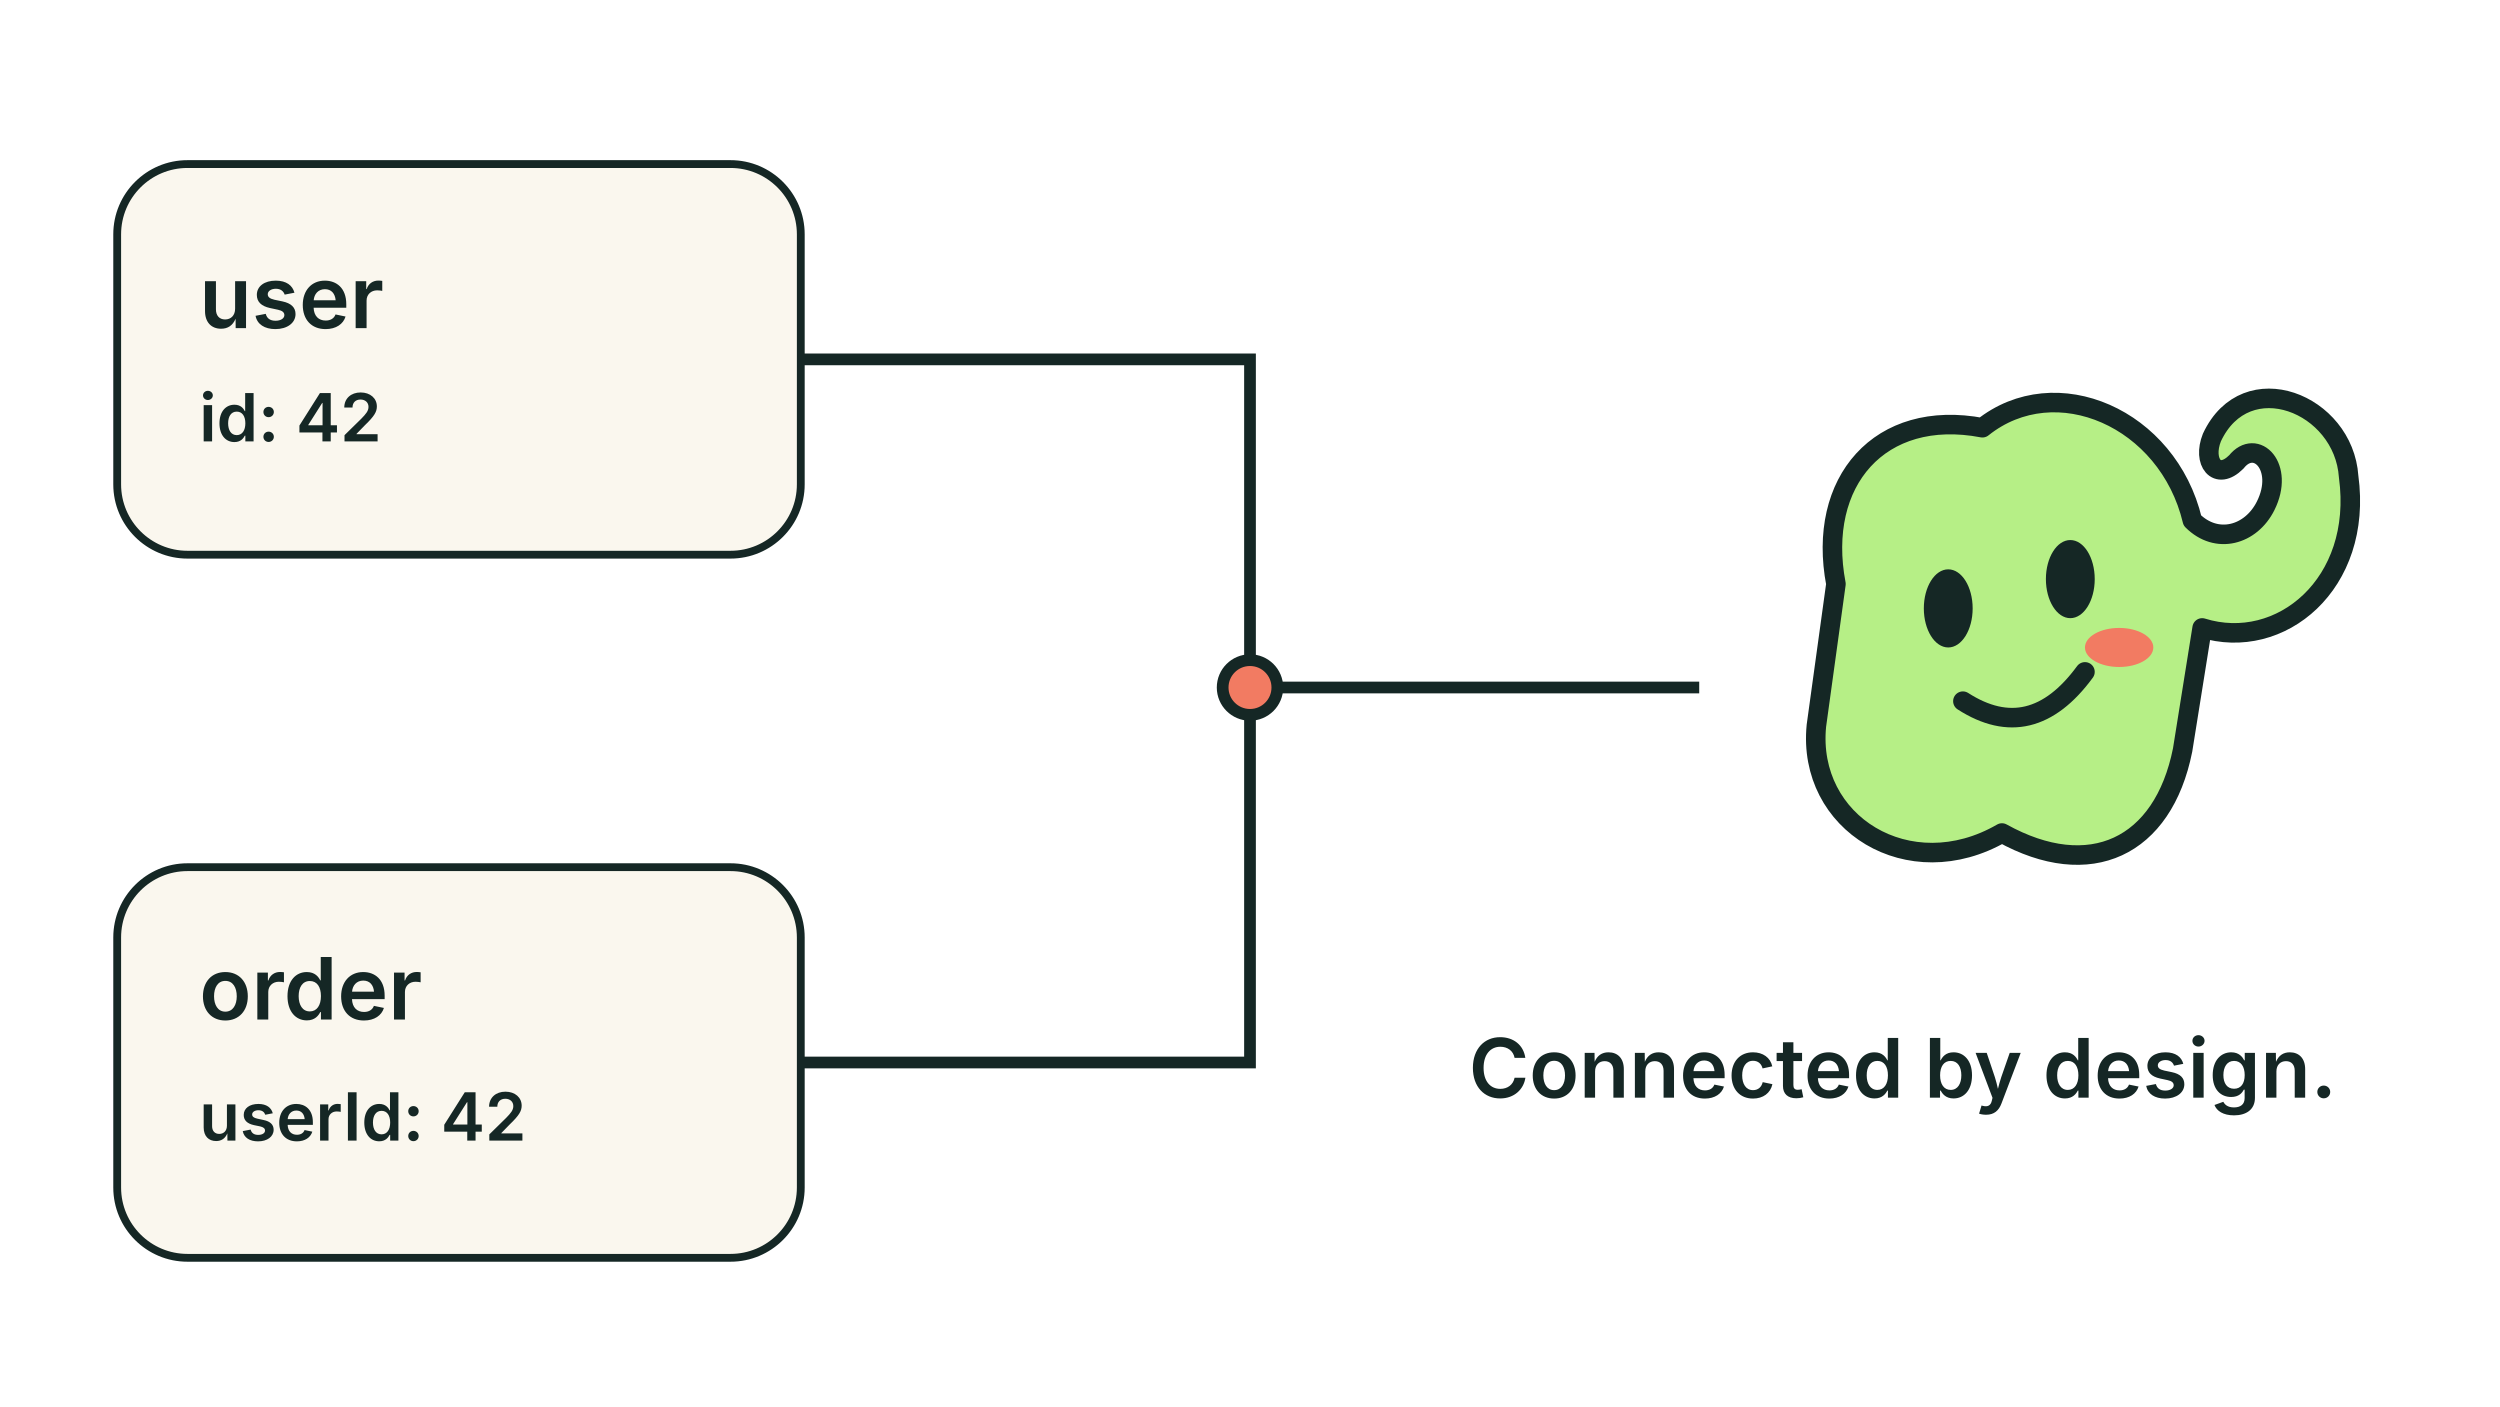
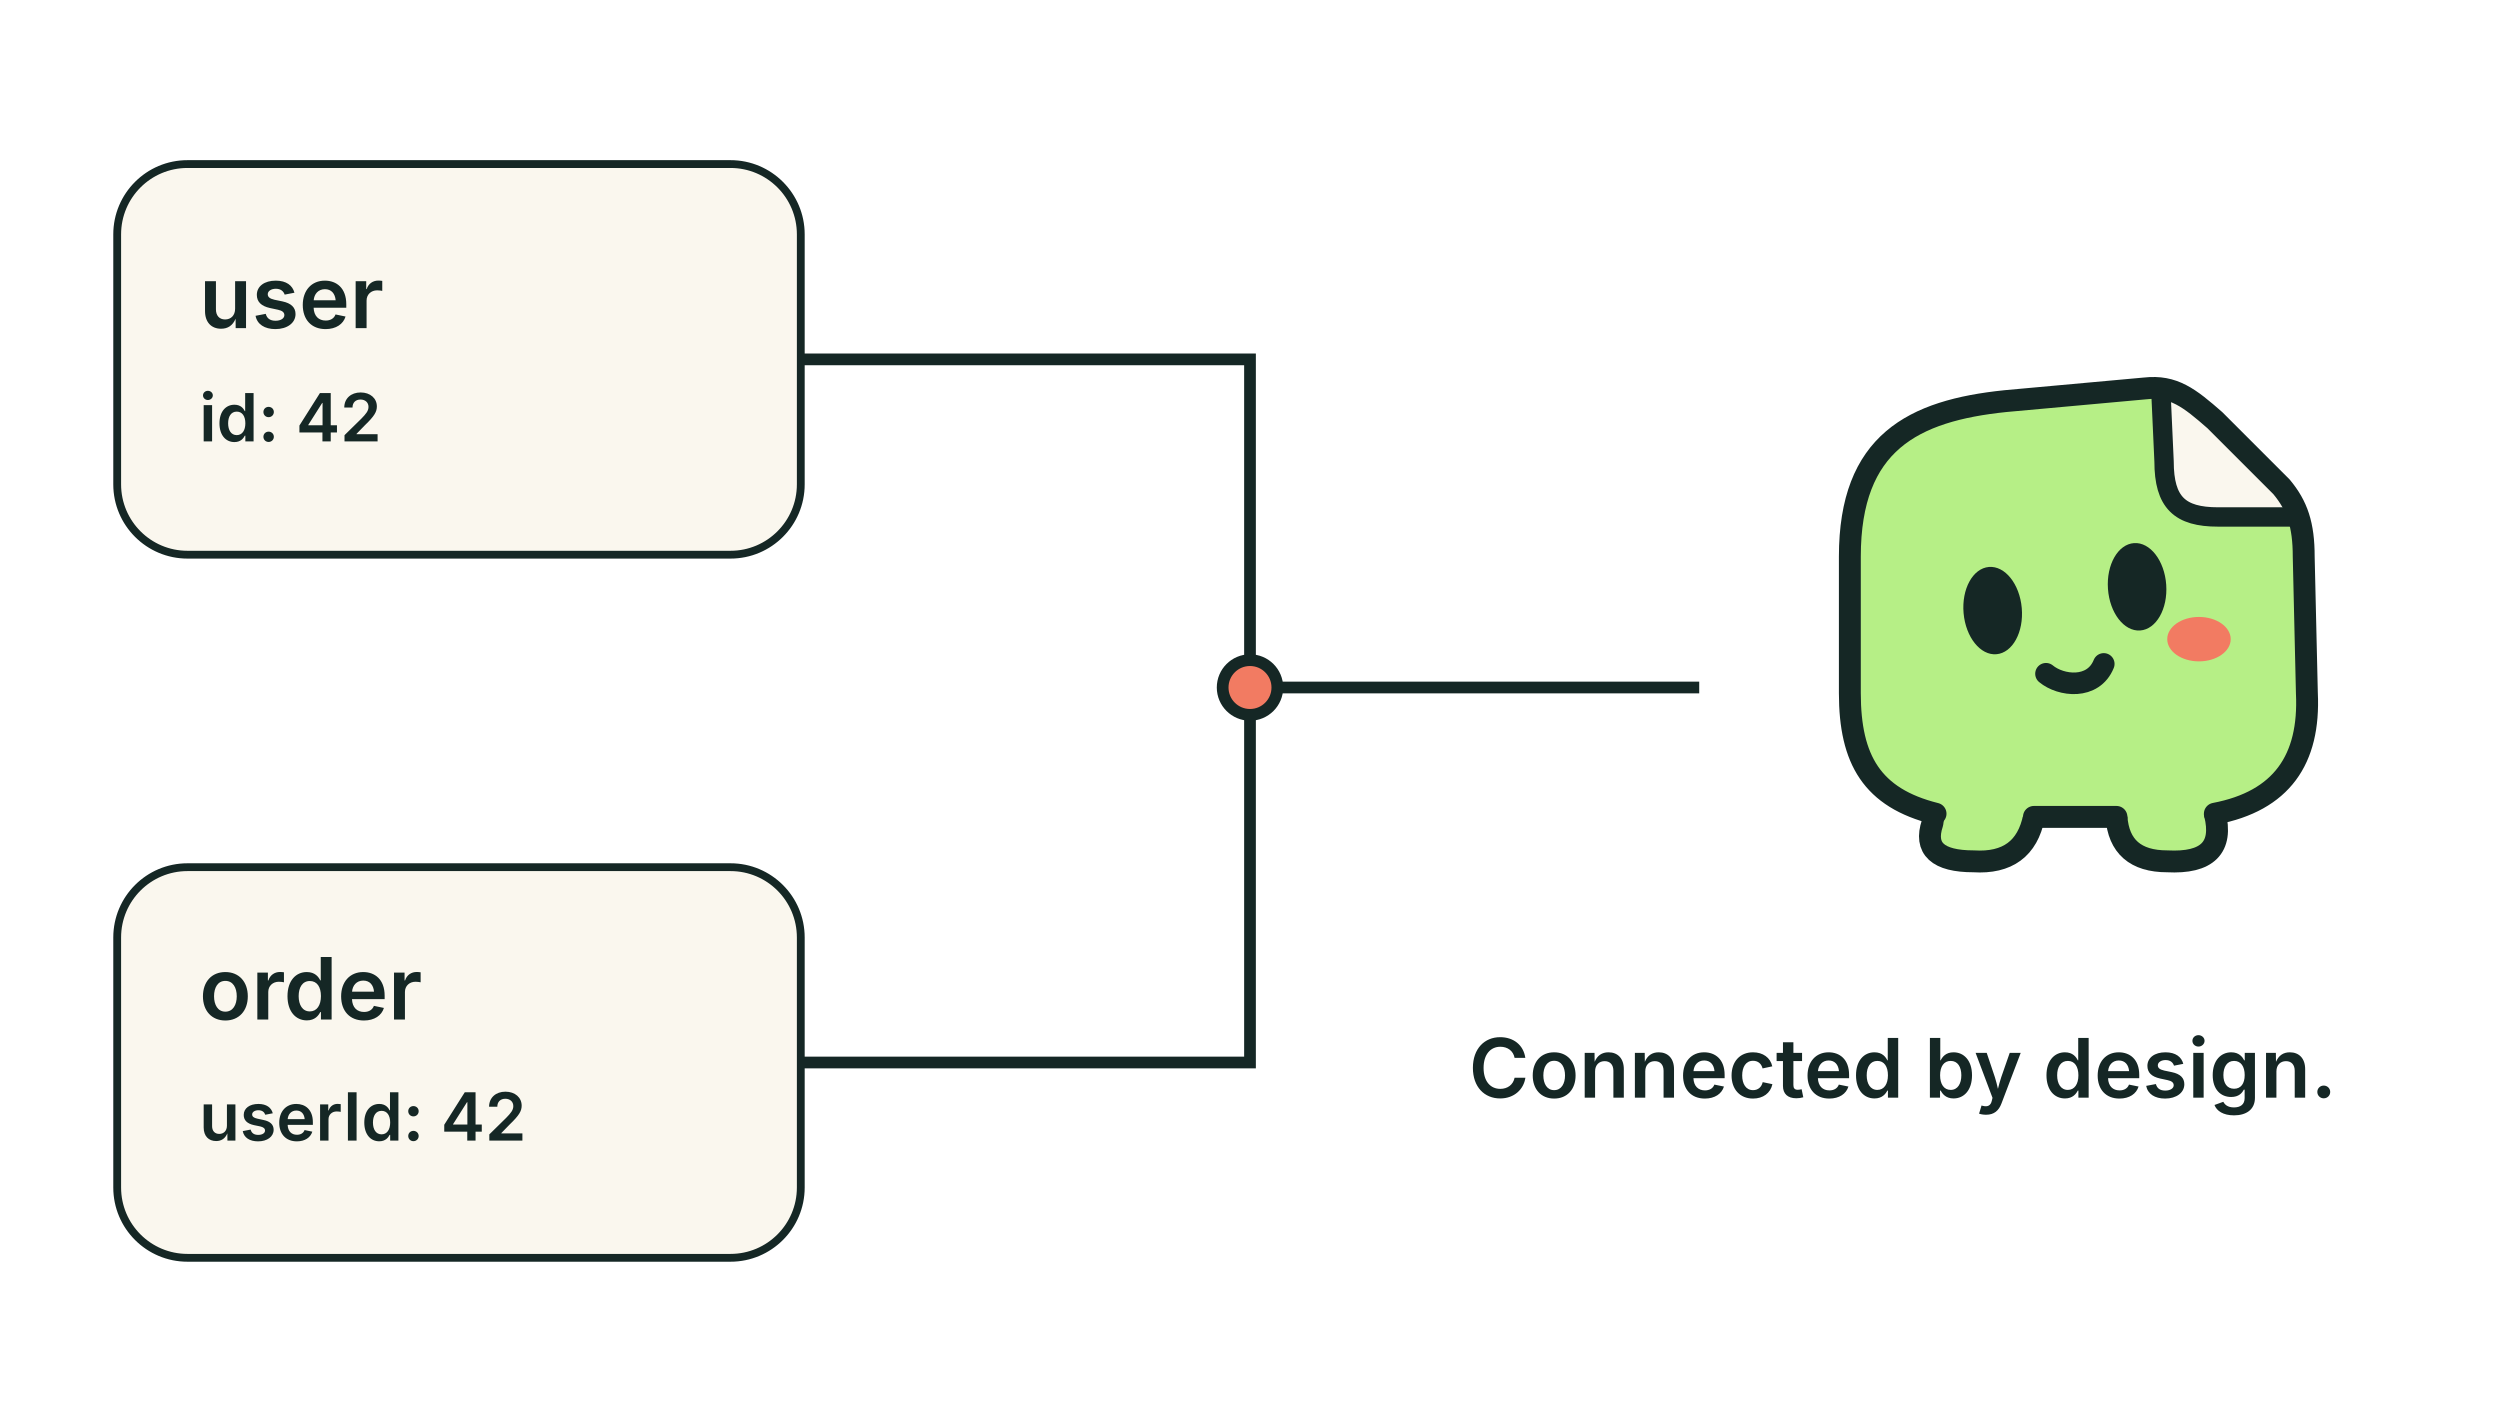
<svg xmlns="http://www.w3.org/2000/svg" viewBox="0 0 640 360" role="img" aria-labelledby="title desc">
  <g stroke="#152725" stroke-width="3" fill="none">
    <path d="M205 92H320V176H435M205 272H320V176" />
    <circle cx="320" cy="176" r="7" fill="#f27b62" />
  </g>
  <rect x="30" y="42" width="175" height="100" rx="18" fill="#faf7ee" stroke="#152725" stroke-width="2" />
  <text x="51" y="84" fill="#152725" font-size="22" font-family="system-ui, -apple-system, Segoe UI, sans-serif" font-weight="600">user</text>
  <text x="51" y="113" fill="#152725" font-size="17" font-family="system-ui, -apple-system, Segoe UI, sans-serif" font-weight="600">id: 42</text>
  <rect x="30" y="222" width="175" height="100" rx="18" fill="#faf7ee" stroke="#152725" stroke-width="2" />
  <text x="51" y="261" fill="#152725" font-size="22" font-family="system-ui, -apple-system, Segoe UI, sans-serif" font-weight="600">order</text>
  <text x="51" y="292" fill="#152725" font-size="17" font-family="system-ui, -apple-system, Segoe UI, sans-serif" font-weight="600">userId: 42</text>
  <g transform="translate(435 87) scale(1.25)">
-     <path d="M28 50C24 29 37 14 58 18C73 6 96 16 101 37C106 42 113 40 116 34C120 26 114 20 110 25C106 29 103 25 105 20C112 5 132 13 133 28C136 50 119 64 103 59L99 84C95 104 80 111 62 101C43 112 22 99 24 79Z" fill="#b6ef86" stroke="#152725" stroke-width="4" stroke-linejoin="round" />
-     <ellipse cx="51" cy="55" rx="5" ry="8" fill="#152725" />
-     <ellipse cx="76" cy="49" rx="5" ry="8" fill="#152725" />
-     <path d="M54 74Q68 83 79 68" fill="none" stroke="#152725" stroke-width="4" stroke-linecap="round" />
-     <ellipse cx="86" cy="63" rx="7" ry="4" fill="#f27b62" />
+     <g transform="translate(-1 -18) scale(.65)">
+       <g transform="translate(120 183) rotate(0) scale(1 1) translate(-120 -183) translate(0 0)">
+         <g fill="#b6ef86">
+           <path d="M76 172H107V181H76ZM134 172H163V181H134Z" />
+         </g>
+         <g fill="#b6ef86" stroke="#152725" stroke-width="6.9" stroke-linecap="round" stroke-linejoin="round">
+           <path d="M76 173L75 180Q71 192 88 192Q104 193 107 178" />
+           <path d="M133 178Q134 192 149 192Q168 193 164 177" />
+         </g>
+         <g>
+           <path fill="#b6ef86" d="M49 96C49 60 69 50 98 47L142 43C151 42 156 46 164 53L185 74C190 80 192 86 192 96L193 139C194 160 185 173 164 177L133 178L107 178L76 177C56 172 49 160 49 139Z" />
+         </g>
+         <g>
+           <path d="M147 43.8C153 43.8 157 46.9 164 53L185 74Q189 78.8 190.5 83.5L165 83.5C153 83.5 148 79 148 66Z" fill="#faf7ee" />
+           <path d="M147 44L148 66C148 79 153 83.5 165 83.5H190.5" fill="none" stroke="#152725" stroke-width="6.1" stroke-linecap="round" stroke-linejoin="round" />
+         </g>
+         <g>
+           <path d="M76 177C56 172 49 160 49 139V96C49 60 69 50 98 47L142 43C151 42 156 46 164 53L185 74C190 80 192 86 192 96L193 139C194 160 185 173 164 177M133 178H107" fill="none" stroke="#152725" stroke-width="6.9" stroke-linecap="round" stroke-linejoin="round" />
+         </g>
+         <g transform="translate(0 0) scale(1 1)">
+           <g fill="#152725" transform="translate(0 0)">
+             <ellipse cx="94" cy="113" rx="9.2" ry="13.8" transform="rotate(-5 94 113)" />
+             <ellipse cx="139.5" cy="105.5" rx="9.2" ry="13.8" transform="rotate(-4 139.5 105.5)" />
+           </g>
+         </g>
+         <g>
+           <ellipse cx="159" cy="122" rx="10" ry="7" fill="#f27b62" />
+         </g>
+         <g stroke="#152725" stroke-width="5.5" stroke-linecap="round" stroke-linejoin="round">
+           <path d="M110.8 132.9C115.5 136.8 125.7 138 129 129.8" fill="none" stroke-width="6.8" />
+         </g>
+       </g>
+     </g>
  </g>
  <text x="376" y="281" fill="#152725" font-size="21" font-family="system-ui, -apple-system, Segoe UI, sans-serif" font-weight="600">Connected by design.</text>
</svg>
